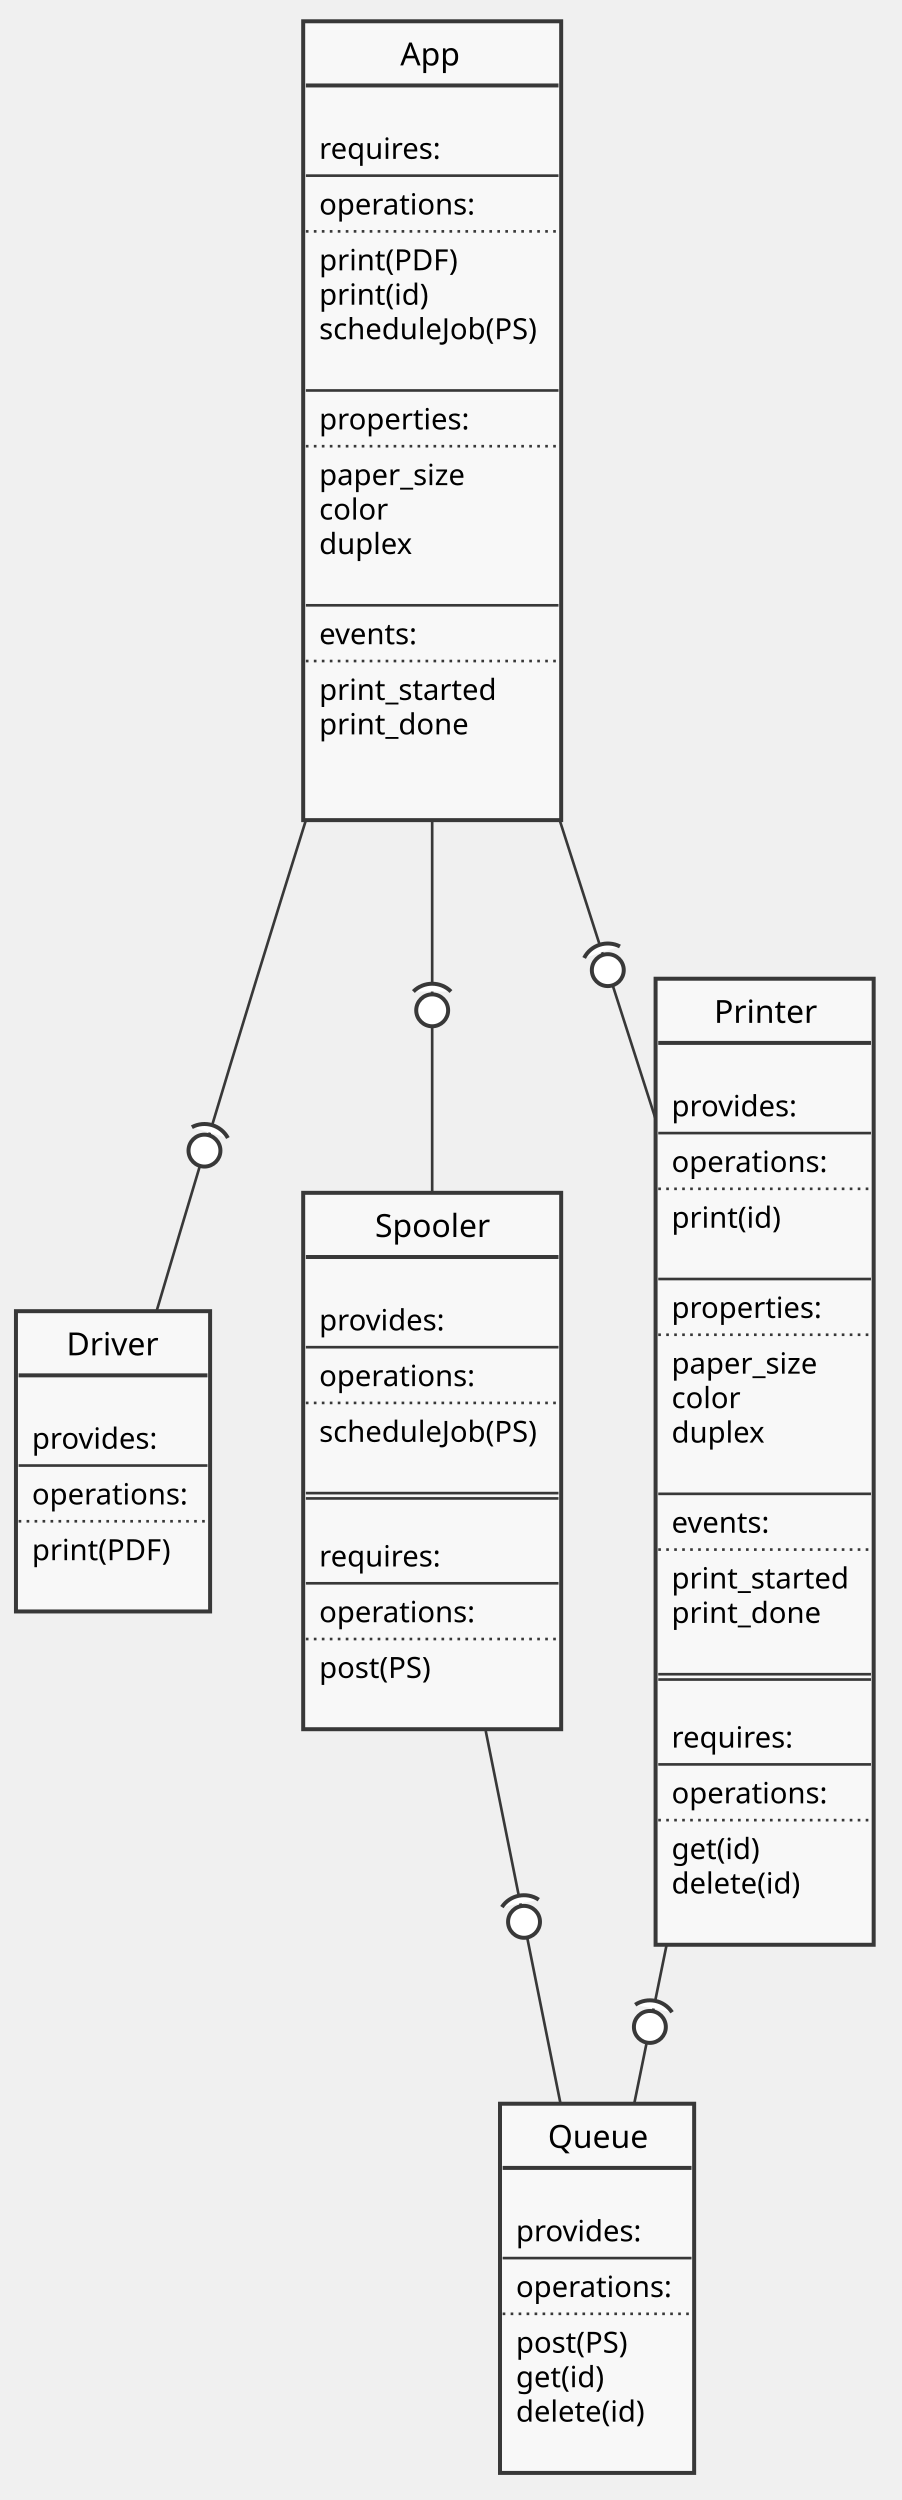
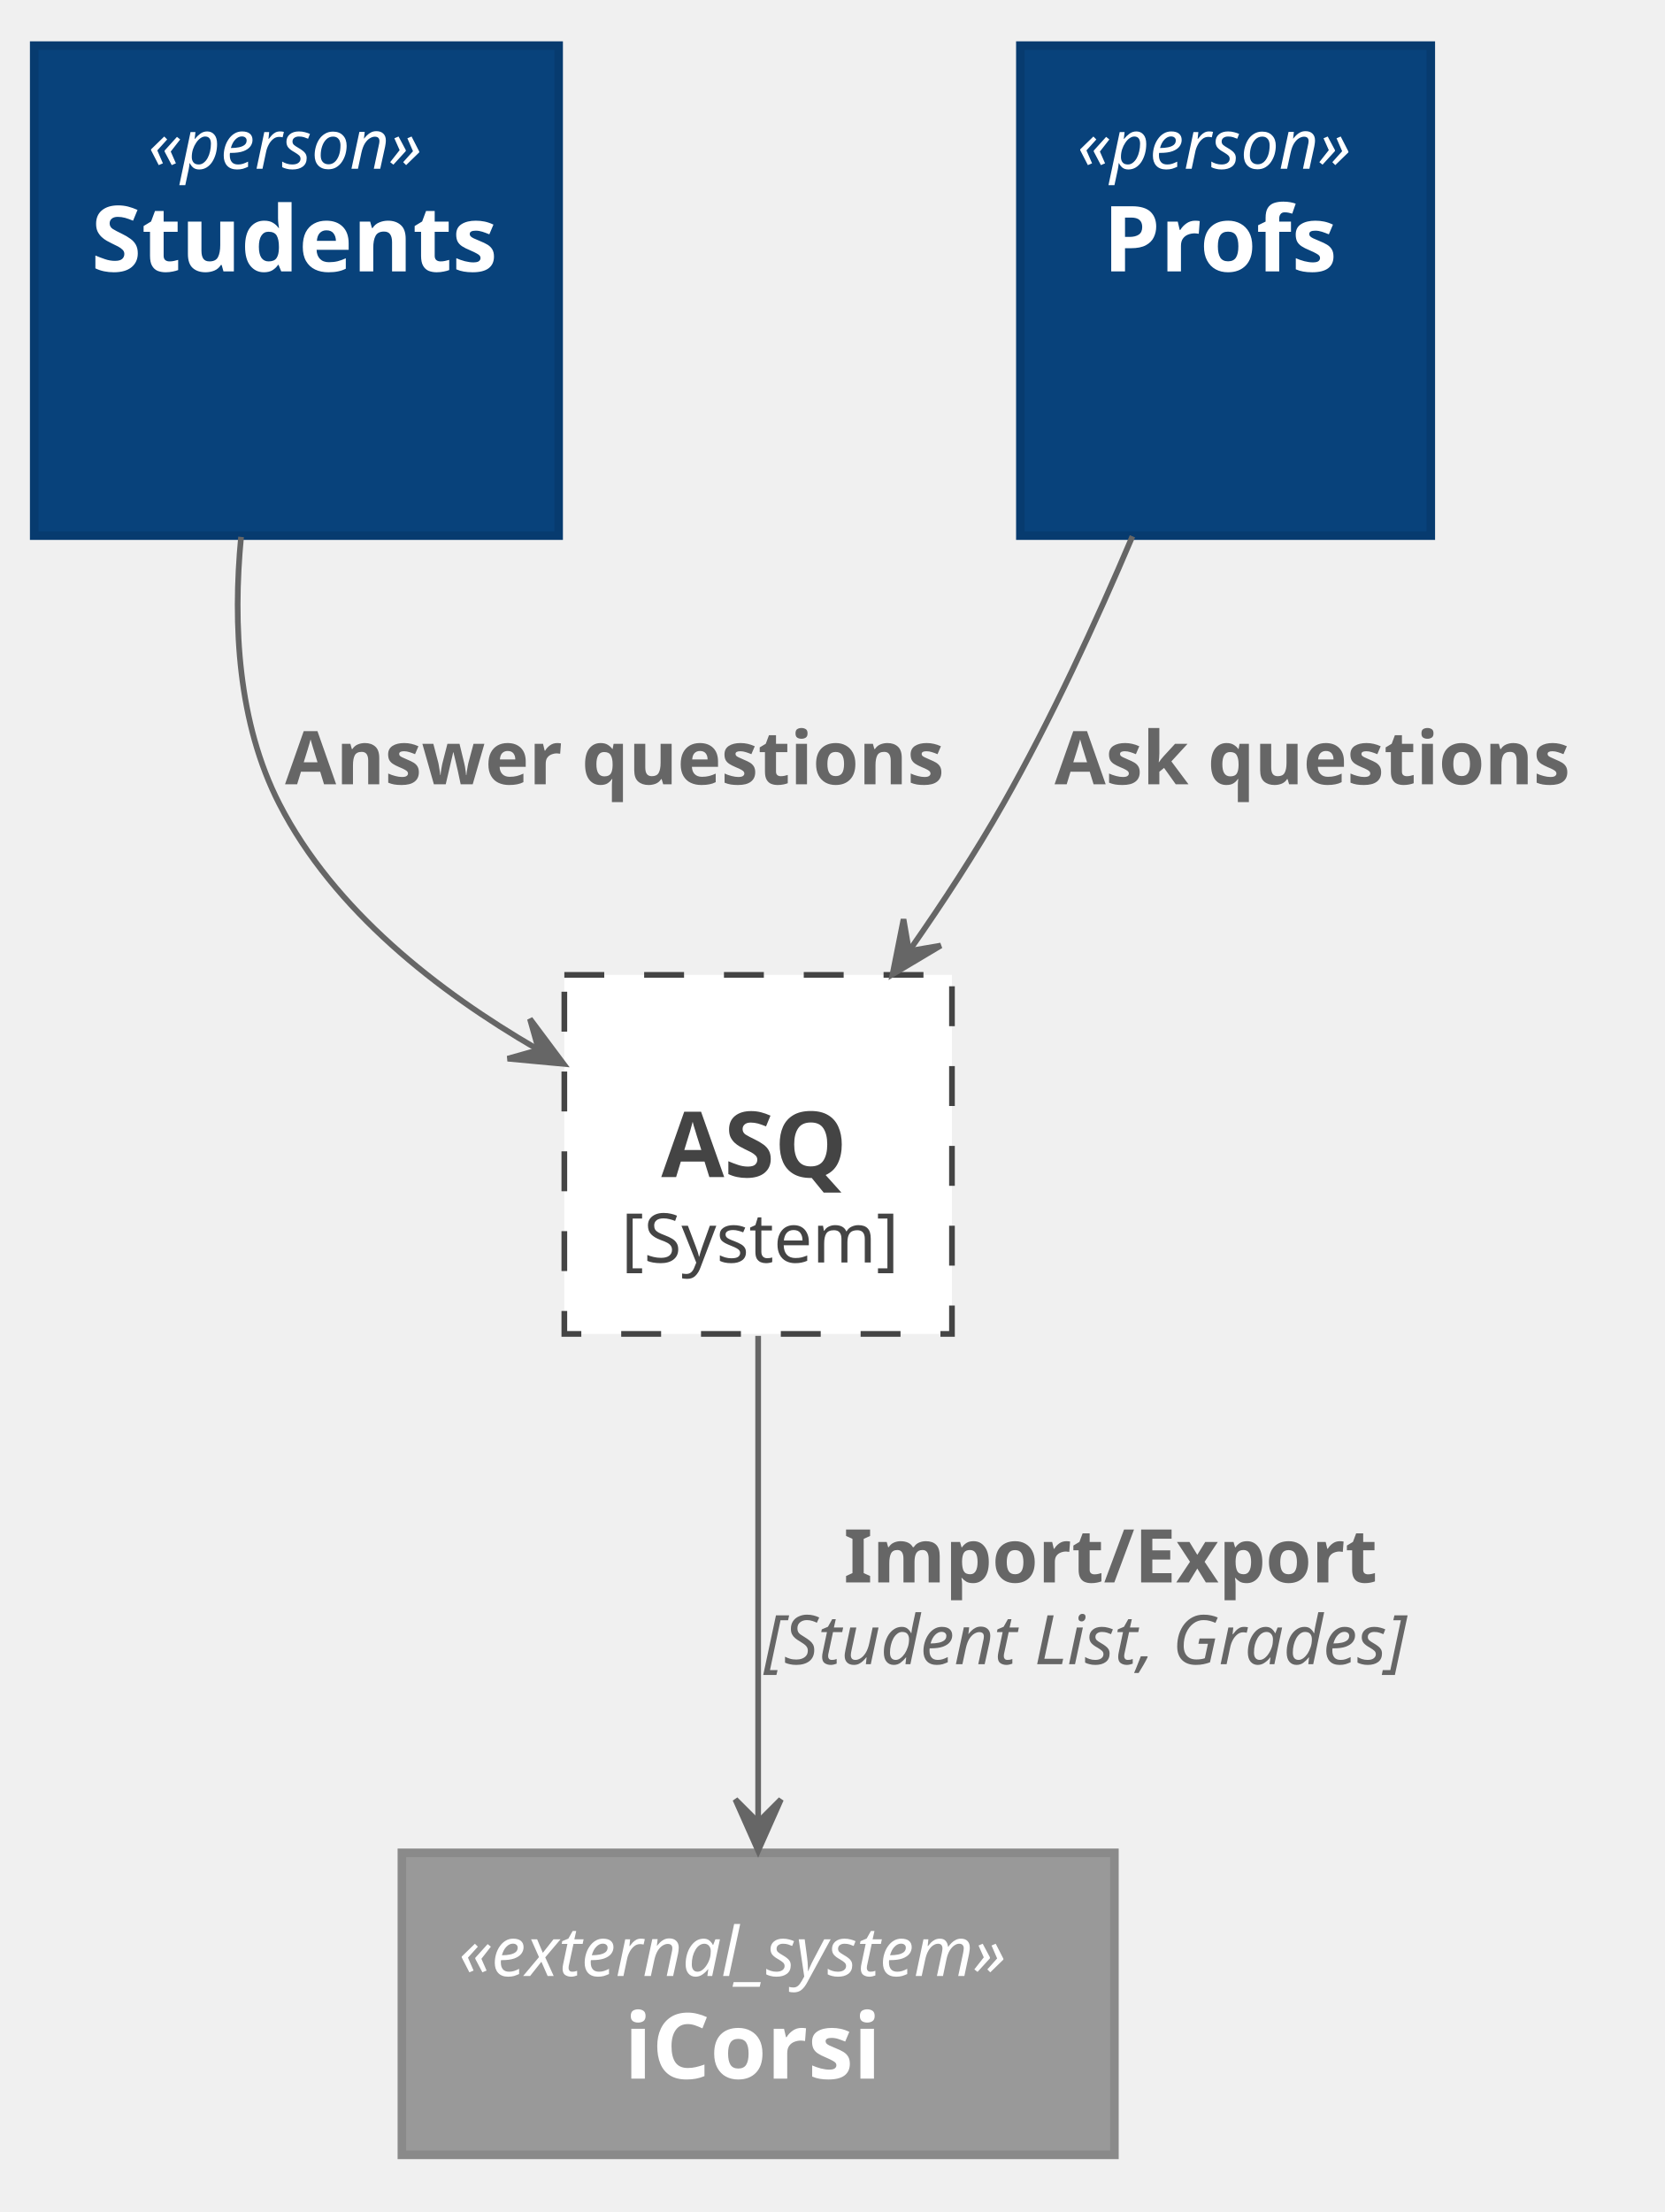
- <svg xmlns="http://www.w3.org/2000/svg" contentScriptType="application/ecmascript" contentStyleType="text/css" height="940px" preserveAspectRatio="none" style="width:339px;height:940px;" version="1.1" viewBox="0 0 339 940" width="339px" zoomAndPan="magnify">
+ <svg xmlns="http://www.w3.org/2000/svg" contentScriptType="application/ecmascript" contentStyleType="text/css" height="388px" preserveAspectRatio="none" style="width:292px;height:388px;" version="1.1" viewBox="0 0 292 388" width="292px" zoomAndPan="magnify">
  <defs />
  <g>
-     <rect fill="#F8F8F8" height="300.369" id="App" style="stroke: #383838; stroke-width: 1.5;" width="97" x="114" y="8" />
-     <text fill="#000000" font-family="sans-serif" font-size="12" lengthAdjust="spacingAndGlyphs" textLength="24" x="150.5" y="24.602">App</text>
-     <line style="stroke: #383838; stroke-width: 1.5;" x1="115" x2="210" y1="32.133" y2="32.133" />
-     <text fill="#000000" font-family="sans-serif" font-size="11" lengthAdjust="spacingAndGlyphs" textLength="0" x="123" y="46.768" />
-     <text fill="#000000" font-family="sans-serif" font-size="11" lengthAdjust="spacingAndGlyphs" textLength="48" x="120" y="59.723">requires:</text>
-     <line style="stroke: #383838; stroke-width: 1.0;" x1="115" x2="210" y1="66.043" y2="66.043" />
-     <text fill="#000000" font-family="sans-serif" font-size="11" lengthAdjust="spacingAndGlyphs" textLength="61" x="120" y="80.678">operations:</text>
-     <line style="stroke: #383838; stroke-width: 1.0; stroke-dasharray: 1.0,2.0;" x1="115" x2="210" y1="86.998" y2="86.998" />
-     <text fill="#000000" font-family="sans-serif" font-size="11" lengthAdjust="spacingAndGlyphs" textLength="54" x="120" y="101.633">print(PDF)</text>
-     <text fill="#000000" font-family="sans-serif" font-size="11" lengthAdjust="spacingAndGlyphs" textLength="44" x="120" y="114.588">print(id)</text>
-     <text fill="#000000" font-family="sans-serif" font-size="11" lengthAdjust="spacingAndGlyphs" textLength="85" x="120" y="127.543">scheduleJob(PS)</text>
-     <text fill="#000000" font-family="sans-serif" font-size="11" lengthAdjust="spacingAndGlyphs" textLength="0" x="123" y="140.498" />
-     <line style="stroke: #383838; stroke-width: 1.0;" x1="115" x2="210" y1="146.818" y2="146.818" />
-     <text fill="#000000" font-family="sans-serif" font-size="11" lengthAdjust="spacingAndGlyphs" textLength="59" x="120" y="161.453">properties:</text>
-     <line style="stroke: #383838; stroke-width: 1.0; stroke-dasharray: 1.0,2.0;" x1="115" x2="210" y1="167.773" y2="167.773" />
-     <text fill="#000000" font-family="sans-serif" font-size="11" lengthAdjust="spacingAndGlyphs" textLength="58" x="120" y="182.408">paper_size</text>
-     <text fill="#000000" font-family="sans-serif" font-size="11" lengthAdjust="spacingAndGlyphs" textLength="28" x="120" y="195.363">color</text>
-     <text fill="#000000" font-family="sans-serif" font-size="11" lengthAdjust="spacingAndGlyphs" textLength="37" x="120" y="208.318">duplex</text>
-     <text fill="#000000" font-family="sans-serif" font-size="11" lengthAdjust="spacingAndGlyphs" textLength="0" x="123" y="221.273" />
-     <line style="stroke: #383838; stroke-width: 1.0;" x1="115" x2="210" y1="227.594" y2="227.594" />
-     <text fill="#000000" font-family="sans-serif" font-size="11" lengthAdjust="spacingAndGlyphs" textLength="38" x="120" y="242.228">events:</text>
-     <line style="stroke: #383838; stroke-width: 1.0; stroke-dasharray: 1.0,2.0;" x1="115" x2="210" y1="248.549" y2="248.549" />
-     <text fill="#000000" font-family="sans-serif" font-size="11" lengthAdjust="spacingAndGlyphs" textLength="70" x="120" y="263.184">print_started</text>
-     <text fill="#000000" font-family="sans-serif" font-size="11" lengthAdjust="spacingAndGlyphs" textLength="59" x="120" y="276.139">print_done</text>
-     <text fill="#000000" font-family="sans-serif" font-size="11" lengthAdjust="spacingAndGlyphs" textLength="0" x="123" y="289.094" />
-     <text fill="#000000" font-family="sans-serif" font-size="11" lengthAdjust="spacingAndGlyphs" textLength="0" x="123" y="302.049" />
-     <rect fill="#F8F8F8" height="112.908" id="Driver" style="stroke: #383838; stroke-width: 1.5;" width="73" x="6" y="493" />
-     <text fill="#000000" font-family="sans-serif" font-size="12" lengthAdjust="spacingAndGlyphs" textLength="35" x="25" y="509.602">Driver</text>
-     <line style="stroke: #383838; stroke-width: 1.5;" x1="7" x2="78" y1="517.133" y2="517.133" />
-     <text fill="#000000" font-family="sans-serif" font-size="11" lengthAdjust="spacingAndGlyphs" textLength="0" x="15" y="531.768" />
-     <text fill="#000000" font-family="sans-serif" font-size="11" lengthAdjust="spacingAndGlyphs" textLength="50" x="12" y="544.723">provides:</text>
-     <line style="stroke: #383838; stroke-width: 1.0;" x1="7" x2="78" y1="551.043" y2="551.043" />
-     <text fill="#000000" font-family="sans-serif" font-size="11" lengthAdjust="spacingAndGlyphs" textLength="61" x="12" y="565.678">operations:</text>
-     <line style="stroke: #383838; stroke-width: 1.0; stroke-dasharray: 1.0,2.0;" x1="7" x2="78" y1="571.998" y2="571.998" />
-     <text fill="#000000" font-family="sans-serif" font-size="11" lengthAdjust="spacingAndGlyphs" textLength="54" x="12" y="586.633">print(PDF)</text>
-     <text fill="#000000" font-family="sans-serif" font-size="11" lengthAdjust="spacingAndGlyphs" textLength="0" x="15" y="599.588" />
-     <rect fill="#F8F8F8" height="201.684" id="Spooler" style="stroke: #383838; stroke-width: 1.5;" width="97" x="114" y="448.5" />
-     <text fill="#000000" font-family="sans-serif" font-size="12" lengthAdjust="spacingAndGlyphs" textLength="43" x="141" y="465.102">Spooler</text>
-     <line style="stroke: #383838; stroke-width: 1.5;" x1="115" x2="210" y1="472.633" y2="472.633" />
-     <text fill="#000000" font-family="sans-serif" font-size="11" lengthAdjust="spacingAndGlyphs" textLength="0" x="123" y="487.268" />
-     <text fill="#000000" font-family="sans-serif" font-size="11" lengthAdjust="spacingAndGlyphs" textLength="50" x="120" y="500.223">provides:</text>
-     <line style="stroke: #383838; stroke-width: 1.0;" x1="115" x2="210" y1="506.543" y2="506.543" />
-     <text fill="#000000" font-family="sans-serif" font-size="11" lengthAdjust="spacingAndGlyphs" textLength="61" x="120" y="521.178">operations:</text>
-     <line style="stroke: #383838; stroke-width: 1.0; stroke-dasharray: 1.0,2.0;" x1="115" x2="210" y1="527.498" y2="527.498" />
-     <text fill="#000000" font-family="sans-serif" font-size="11" lengthAdjust="spacingAndGlyphs" textLength="85" x="120" y="542.133">scheduleJob(PS)</text>
-     <text fill="#000000" font-family="sans-serif" font-size="11" lengthAdjust="spacingAndGlyphs" textLength="0" x="123" y="555.088" />
-     <line style="stroke: #383838; stroke-width: 1.0;" x1="115" x2="210" y1="561.408" y2="561.408" />
-     <line style="stroke: #383838; stroke-width: 1.0;" x1="115" x2="210" y1="563.408" y2="563.408" />
-     <text fill="#000000" font-family="sans-serif" font-size="11" lengthAdjust="spacingAndGlyphs" textLength="0" x="123" y="576.043" />
-     <text fill="#000000" font-family="sans-serif" font-size="11" lengthAdjust="spacingAndGlyphs" textLength="48" x="120" y="588.998">requires:</text>
-     <line style="stroke: #383838; stroke-width: 1.0;" x1="115" x2="210" y1="595.318" y2="595.318" />
-     <text fill="#000000" font-family="sans-serif" font-size="11" lengthAdjust="spacingAndGlyphs" textLength="61" x="120" y="609.953">operations:</text>
-     <line style="stroke: #383838; stroke-width: 1.0; stroke-dasharray: 1.0,2.0;" x1="115" x2="210" y1="616.273" y2="616.273" />
-     <text fill="#000000" font-family="sans-serif" font-size="11" lengthAdjust="spacingAndGlyphs" textLength="44" x="120" y="630.908">post(PS)</text>
-     <text fill="#000000" font-family="sans-serif" font-size="11" lengthAdjust="spacingAndGlyphs" textLength="0" x="123" y="643.863" />
-     <rect fill="#F8F8F8" height="138.818" id="Queue" style="stroke: #383838; stroke-width: 1.5;" width="73" x="188" y="791" />
-     <text fill="#000000" font-family="sans-serif" font-size="12" lengthAdjust="spacingAndGlyphs" textLength="37" x="206" y="807.602">Queue</text>
-     <line style="stroke: #383838; stroke-width: 1.5;" x1="189" x2="260" y1="815.133" y2="815.133" />
-     <text fill="#000000" font-family="sans-serif" font-size="11" lengthAdjust="spacingAndGlyphs" textLength="0" x="197" y="829.768" />
-     <text fill="#000000" font-family="sans-serif" font-size="11" lengthAdjust="spacingAndGlyphs" textLength="50" x="194" y="842.723">provides:</text>
-     <line style="stroke: #383838; stroke-width: 1.0;" x1="189" x2="260" y1="849.043" y2="849.043" />
-     <text fill="#000000" font-family="sans-serif" font-size="11" lengthAdjust="spacingAndGlyphs" textLength="61" x="194" y="863.678">operations:</text>
-     <line style="stroke: #383838; stroke-width: 1.0; stroke-dasharray: 1.0,2.0;" x1="189" x2="260" y1="869.998" y2="869.998" />
-     <text fill="#000000" font-family="sans-serif" font-size="11" lengthAdjust="spacingAndGlyphs" textLength="44" x="194" y="884.633">post(PS)</text>
-     <text fill="#000000" font-family="sans-serif" font-size="11" lengthAdjust="spacingAndGlyphs" textLength="35" x="194" y="897.588">get(id)</text>
-     <text fill="#000000" font-family="sans-serif" font-size="11" lengthAdjust="spacingAndGlyphs" textLength="50" x="194" y="910.543">delete(id)</text>
-     <text fill="#000000" font-family="sans-serif" font-size="11" lengthAdjust="spacingAndGlyphs" textLength="0" x="197" y="923.498" />
-     <rect fill="#F8F8F8" height="363.234" id="Printer" style="stroke: #383838; stroke-width: 1.5;" width="82" x="246.5" y="368" />
-     <text fill="#000000" font-family="sans-serif" font-size="12" lengthAdjust="spacingAndGlyphs" textLength="38" x="268.5" y="384.602">Printer</text>
-     <line style="stroke: #383838; stroke-width: 1.5;" x1="247.5" x2="327.5" y1="392.133" y2="392.133" />
-     <text fill="#000000" font-family="sans-serif" font-size="11" lengthAdjust="spacingAndGlyphs" textLength="0" x="255.5" y="406.768" />
-     <text fill="#000000" font-family="sans-serif" font-size="11" lengthAdjust="spacingAndGlyphs" textLength="50" x="252.5" y="419.723">provides:</text>
-     <line style="stroke: #383838; stroke-width: 1.0;" x1="247.5" x2="327.5" y1="426.043" y2="426.043" />
-     <text fill="#000000" font-family="sans-serif" font-size="11" lengthAdjust="spacingAndGlyphs" textLength="61" x="252.5" y="440.678">operations:</text>
-     <line style="stroke: #383838; stroke-width: 1.0; stroke-dasharray: 1.0,2.0;" x1="247.5" x2="327.5" y1="446.998" y2="446.998" />
-     <text fill="#000000" font-family="sans-serif" font-size="11" lengthAdjust="spacingAndGlyphs" textLength="44" x="252.5" y="461.633">print(id)</text>
-     <text fill="#000000" font-family="sans-serif" font-size="11" lengthAdjust="spacingAndGlyphs" textLength="0" x="255.5" y="474.588" />
-     <line style="stroke: #383838; stroke-width: 1.0;" x1="247.5" x2="327.5" y1="480.908" y2="480.908" />
-     <text fill="#000000" font-family="sans-serif" font-size="11" lengthAdjust="spacingAndGlyphs" textLength="59" x="252.5" y="495.543">properties:</text>
-     <line style="stroke: #383838; stroke-width: 1.0; stroke-dasharray: 1.0,2.0;" x1="247.5" x2="327.5" y1="501.863" y2="501.863" />
-     <text fill="#000000" font-family="sans-serif" font-size="11" lengthAdjust="spacingAndGlyphs" textLength="58" x="252.5" y="516.498">paper_size</text>
-     <text fill="#000000" font-family="sans-serif" font-size="11" lengthAdjust="spacingAndGlyphs" textLength="28" x="252.5" y="529.453">color</text>
-     <text fill="#000000" font-family="sans-serif" font-size="11" lengthAdjust="spacingAndGlyphs" textLength="37" x="252.5" y="542.408">duplex</text>
-     <text fill="#000000" font-family="sans-serif" font-size="11" lengthAdjust="spacingAndGlyphs" textLength="0" x="255.5" y="555.363" />
-     <line style="stroke: #383838; stroke-width: 1.0;" x1="247.5" x2="327.5" y1="561.684" y2="561.684" />
-     <text fill="#000000" font-family="sans-serif" font-size="11" lengthAdjust="spacingAndGlyphs" textLength="38" x="252.5" y="576.318">events:</text>
-     <line style="stroke: #383838; stroke-width: 1.0; stroke-dasharray: 1.0,2.0;" x1="247.5" x2="327.5" y1="582.639" y2="582.639" />
-     <text fill="#000000" font-family="sans-serif" font-size="11" lengthAdjust="spacingAndGlyphs" textLength="70" x="252.5" y="597.273">print_started</text>
-     <text fill="#000000" font-family="sans-serif" font-size="11" lengthAdjust="spacingAndGlyphs" textLength="59" x="252.5" y="610.229">print_done</text>
-     <text fill="#000000" font-family="sans-serif" font-size="11" lengthAdjust="spacingAndGlyphs" textLength="0" x="255.5" y="623.184" />
-     <line style="stroke: #383838; stroke-width: 1.0;" x1="247.5" x2="327.5" y1="629.504" y2="629.504" />
-     <line style="stroke: #383838; stroke-width: 1.0;" x1="247.5" x2="327.5" y1="631.504" y2="631.504" />
-     <text fill="#000000" font-family="sans-serif" font-size="11" lengthAdjust="spacingAndGlyphs" textLength="0" x="255.5" y="644.139" />
-     <text fill="#000000" font-family="sans-serif" font-size="11" lengthAdjust="spacingAndGlyphs" textLength="48" x="252.5" y="657.094">requires:</text>
-     <line style="stroke: #383838; stroke-width: 1.0;" x1="247.5" x2="327.5" y1="663.414" y2="663.414" />
-     <text fill="#000000" font-family="sans-serif" font-size="11" lengthAdjust="spacingAndGlyphs" textLength="61" x="252.5" y="678.049">operations:</text>
-     <line style="stroke: #383838; stroke-width: 1.0; stroke-dasharray: 1.0,2.0;" x1="247.5" x2="327.5" y1="684.369" y2="684.369" />
-     <text fill="#000000" font-family="sans-serif" font-size="11" lengthAdjust="spacingAndGlyphs" textLength="35" x="252.5" y="699.004">get(id)</text>
-     <text fill="#000000" font-family="sans-serif" font-size="11" lengthAdjust="spacingAndGlyphs" textLength="50" x="252.5" y="711.959">delete(id)</text>
-     <text fill="#000000" font-family="sans-serif" font-size="11" lengthAdjust="spacingAndGlyphs" textLength="0" x="255.5" y="724.914" />
-     <path d="M115.08,308.19 C108.79,328.28 102.45,348.63 96.5,368 C83.67,409.74 69.53,457.03 58.95,492.73 " fill="none" id="App-Driver" style="stroke: #383838; stroke-width: 1.0;" />
-     <path d="M85.688,427.893 A10,10 0 0 0 72.144 423.823" fill="#FFFFFF" style="stroke: #383838; stroke-width: 1.5;" />
-     <ellipse cx="76.881" cy="432.63" fill="#FFFFFF" rx="6" ry="6" style="stroke: #383838; stroke-width: 1.5;" />
-     <path d="M162.5,308.2 C162.5,355.1 162.5,405.73 162.5,448.37 " fill="none" id="App-Spooler" style="stroke: #383838; stroke-width: 1.0;" />
-     <path d="M169.571,372.811 A10,10 0 0 0 155.429 372.811" fill="#FFFFFF" style="stroke: #383838; stroke-width: 1.5;" />
-     <ellipse cx="162.5" cy="379.882" fill="#FFFFFF" rx="6" ry="6" style="stroke: #383838; stroke-width: 1.5;" />
-     <path d="M210.38,308.2 C222.26,345.23 234.89,384.58 246.42,420.49 " fill="none" id="App-Printer" style="stroke: #383838; stroke-width: 1.0;" />
-     <path d="M233.103,355.871 A10,10 0 0 0 219.637 360.193" fill="#FFFFFF" style="stroke: #383838; stroke-width: 1.5;" />
-     <ellipse cx="228.531" cy="364.765" fill="#FFFFFF" rx="6" ry="6" style="stroke: #383838; stroke-width: 1.5;" />
-     <path d="M250.67,731.14 C246.36,752.27 242.19,772.73 238.49,790.87 " fill="none" id="Printer-Queue" style="stroke: #383838; stroke-width: 1.0;" />
-     <path d="M252.692,756.61 A10,10 0 0 0 238.835 753.785" fill="#FFFFFF" style="stroke: #383838; stroke-width: 1.5;" />
-     <ellipse cx="244.351" cy="762.126" fill="#FFFFFF" rx="6" ry="6" style="stroke: #383838; stroke-width: 1.5;" />
-     <path d="M182.63,650.82 C191.82,696.64 202.48,749.74 210.74,790.9 " fill="none" id="Spooler-Queue" style="stroke: #383838; stroke-width: 1.0;" />
-     <path d="M202.575,714.283 A10,10 0 0 0 188.709 717.066" fill="#FFFFFF" style="stroke: #383838; stroke-width: 1.5;" />
-     <ellipse cx="197.034" cy="722.607" fill="#FFFFFF" rx="6" ry="6" style="stroke: #383838; stroke-width: 1.5;" />
+     <rect fill="#FFFFFF" height="62.977" style="stroke: #444444; stroke-width: 1.0; stroke-dasharray: 7.0,7.0;" width="68" x="99" y="171" />
+     <text fill="#000000" font-family="sans-serif" font-size="0" font-style="italic" lengthAdjust="spacingAndGlyphs" textLength="0" x="133" y="181">«boundary»</text>
+     <text fill="#444444" font-family="sans-serif" font-size="16" font-weight="bold" lengthAdjust="spacingAndGlyphs" textLength="34" x="116" y="206.469">ASQ</text>
+     <text fill="#444444" font-family="sans-serif" font-size="12" lengthAdjust="spacingAndGlyphs" textLength="48" x="109" y="221.445">[System]</text>
+     <rect fill="#08427B" height="85.953" style="stroke: #073B6F; stroke-width: 1.5;" width="92" x="6" y="8" />
+     <text fill="#FFFFFF" font-family="sans-serif" font-size="12" font-style="italic" lengthAdjust="spacingAndGlyphs" textLength="52" x="26" y="29.602">«person»</text>
+     <text fill="#FFFFFF" font-family="sans-serif" font-size="16" font-weight="bold" lengthAdjust="spacingAndGlyphs" textLength="72" x="16" y="47.602">Students</text>
+     <text fill="#FFFFFF" font-family="sans-serif" font-size="14" lengthAdjust="spacingAndGlyphs" textLength="0" x="54" y="64.512" />
+     <text fill="#FFFFFF" font-family="sans-serif" font-size="14" lengthAdjust="spacingAndGlyphs" textLength="0" x="54" y="81" />
+     <rect fill="#08427B" height="85.953" style="stroke: #073B6F; stroke-width: 1.5;" width="72" x="179" y="8" />
+     <text fill="#FFFFFF" font-family="sans-serif" font-size="12" font-style="italic" lengthAdjust="spacingAndGlyphs" textLength="52" x="189" y="29.602">«person»</text>
+     <text fill="#FFFFFF" font-family="sans-serif" font-size="16" font-weight="bold" lengthAdjust="spacingAndGlyphs" textLength="43" x="193.5" y="47.602">Profs</text>
+     <text fill="#FFFFFF" font-family="sans-serif" font-size="14" lengthAdjust="spacingAndGlyphs" textLength="0" x="217" y="64.512" />
+     <text fill="#FFFFFF" font-family="sans-serif" font-size="14" lengthAdjust="spacingAndGlyphs" textLength="0" x="217" y="81" />
+     <rect fill="#999999" height="52.977" style="stroke: #8A8A8A; stroke-width: 1.5;" width="125" x="70.5" y="325" />
+     <text fill="#FFFFFF" font-family="sans-serif" font-size="12" font-style="italic" lengthAdjust="spacingAndGlyphs" textLength="105" x="80.5" y="346.602">«external_system»</text>
+     <text fill="#FFFFFF" font-family="sans-serif" font-size="16" font-weight="bold" lengthAdjust="spacingAndGlyphs" textLength="47" x="109.5" y="364.602">iCorsi</text>
+     <path d="M42.29,94.18 C40.81,109.65 41.74,126.83 49,141 C58.58,159.72 76.95,173.96 94.08,183.91 " fill="none" id="user_s-&gt;boundary" style="stroke: #666666; stroke-width: 1.0;" />
+     <polygon fill="#666666" points="98.86,186.61,92.966,178.72,94.499,184.165,89.053,185.698,98.86,186.61" style="stroke: #666666; stroke-width: 1.0;" />
+     <text fill="#666666" font-family="sans-serif" font-size="13" font-weight="bold" lengthAdjust="spacingAndGlyphs" textLength="121" x="50" y="137.568">Answer questions</text>
+     <path d="M198.66,94.07 C192.24,109.19 184.4,126.18 176,141 C171.18,149.51 165.43,158.3 159.73,166.45 " fill="none" id="user_p-&gt;boundary" style="stroke: #666666; stroke-width: 1.0;" />
+     <polygon fill="#666666" points="156.58,170.9,165.039,165.856,159.464,166.816,158.505,161.241,156.58,170.9" style="stroke: #666666; stroke-width: 1.0;" />
+     <text fill="#666666" font-family="sans-serif" font-size="13" font-weight="bold" lengthAdjust="spacingAndGlyphs" textLength="95" x="185" y="137.568">Ask questions</text>
+     <path d="M133,234.32 C133,259.31 133,294.38 133,319.44 " fill="none" id="boundary-&gt;icorsi" style="stroke: #666666; stroke-width: 1.0;" />
+     <polygon fill="#666666" points="133,324.63,137,315.63,133,319.63,129,315.63,133,324.63" style="stroke: #666666; stroke-width: 1.0;" />
+     <text fill="#666666" font-family="sans-serif" font-size="13" font-weight="bold" lengthAdjust="spacingAndGlyphs" textLength="96" x="148" y="277.568">Import/Export</text>
+     <text fill="#666666" font-family="sans-serif" font-size="12" font-style="italic" lengthAdjust="spacingAndGlyphs" textLength="124" x="134" y="291.912">[Student List, Grades]</text>
  </g>
</svg>
